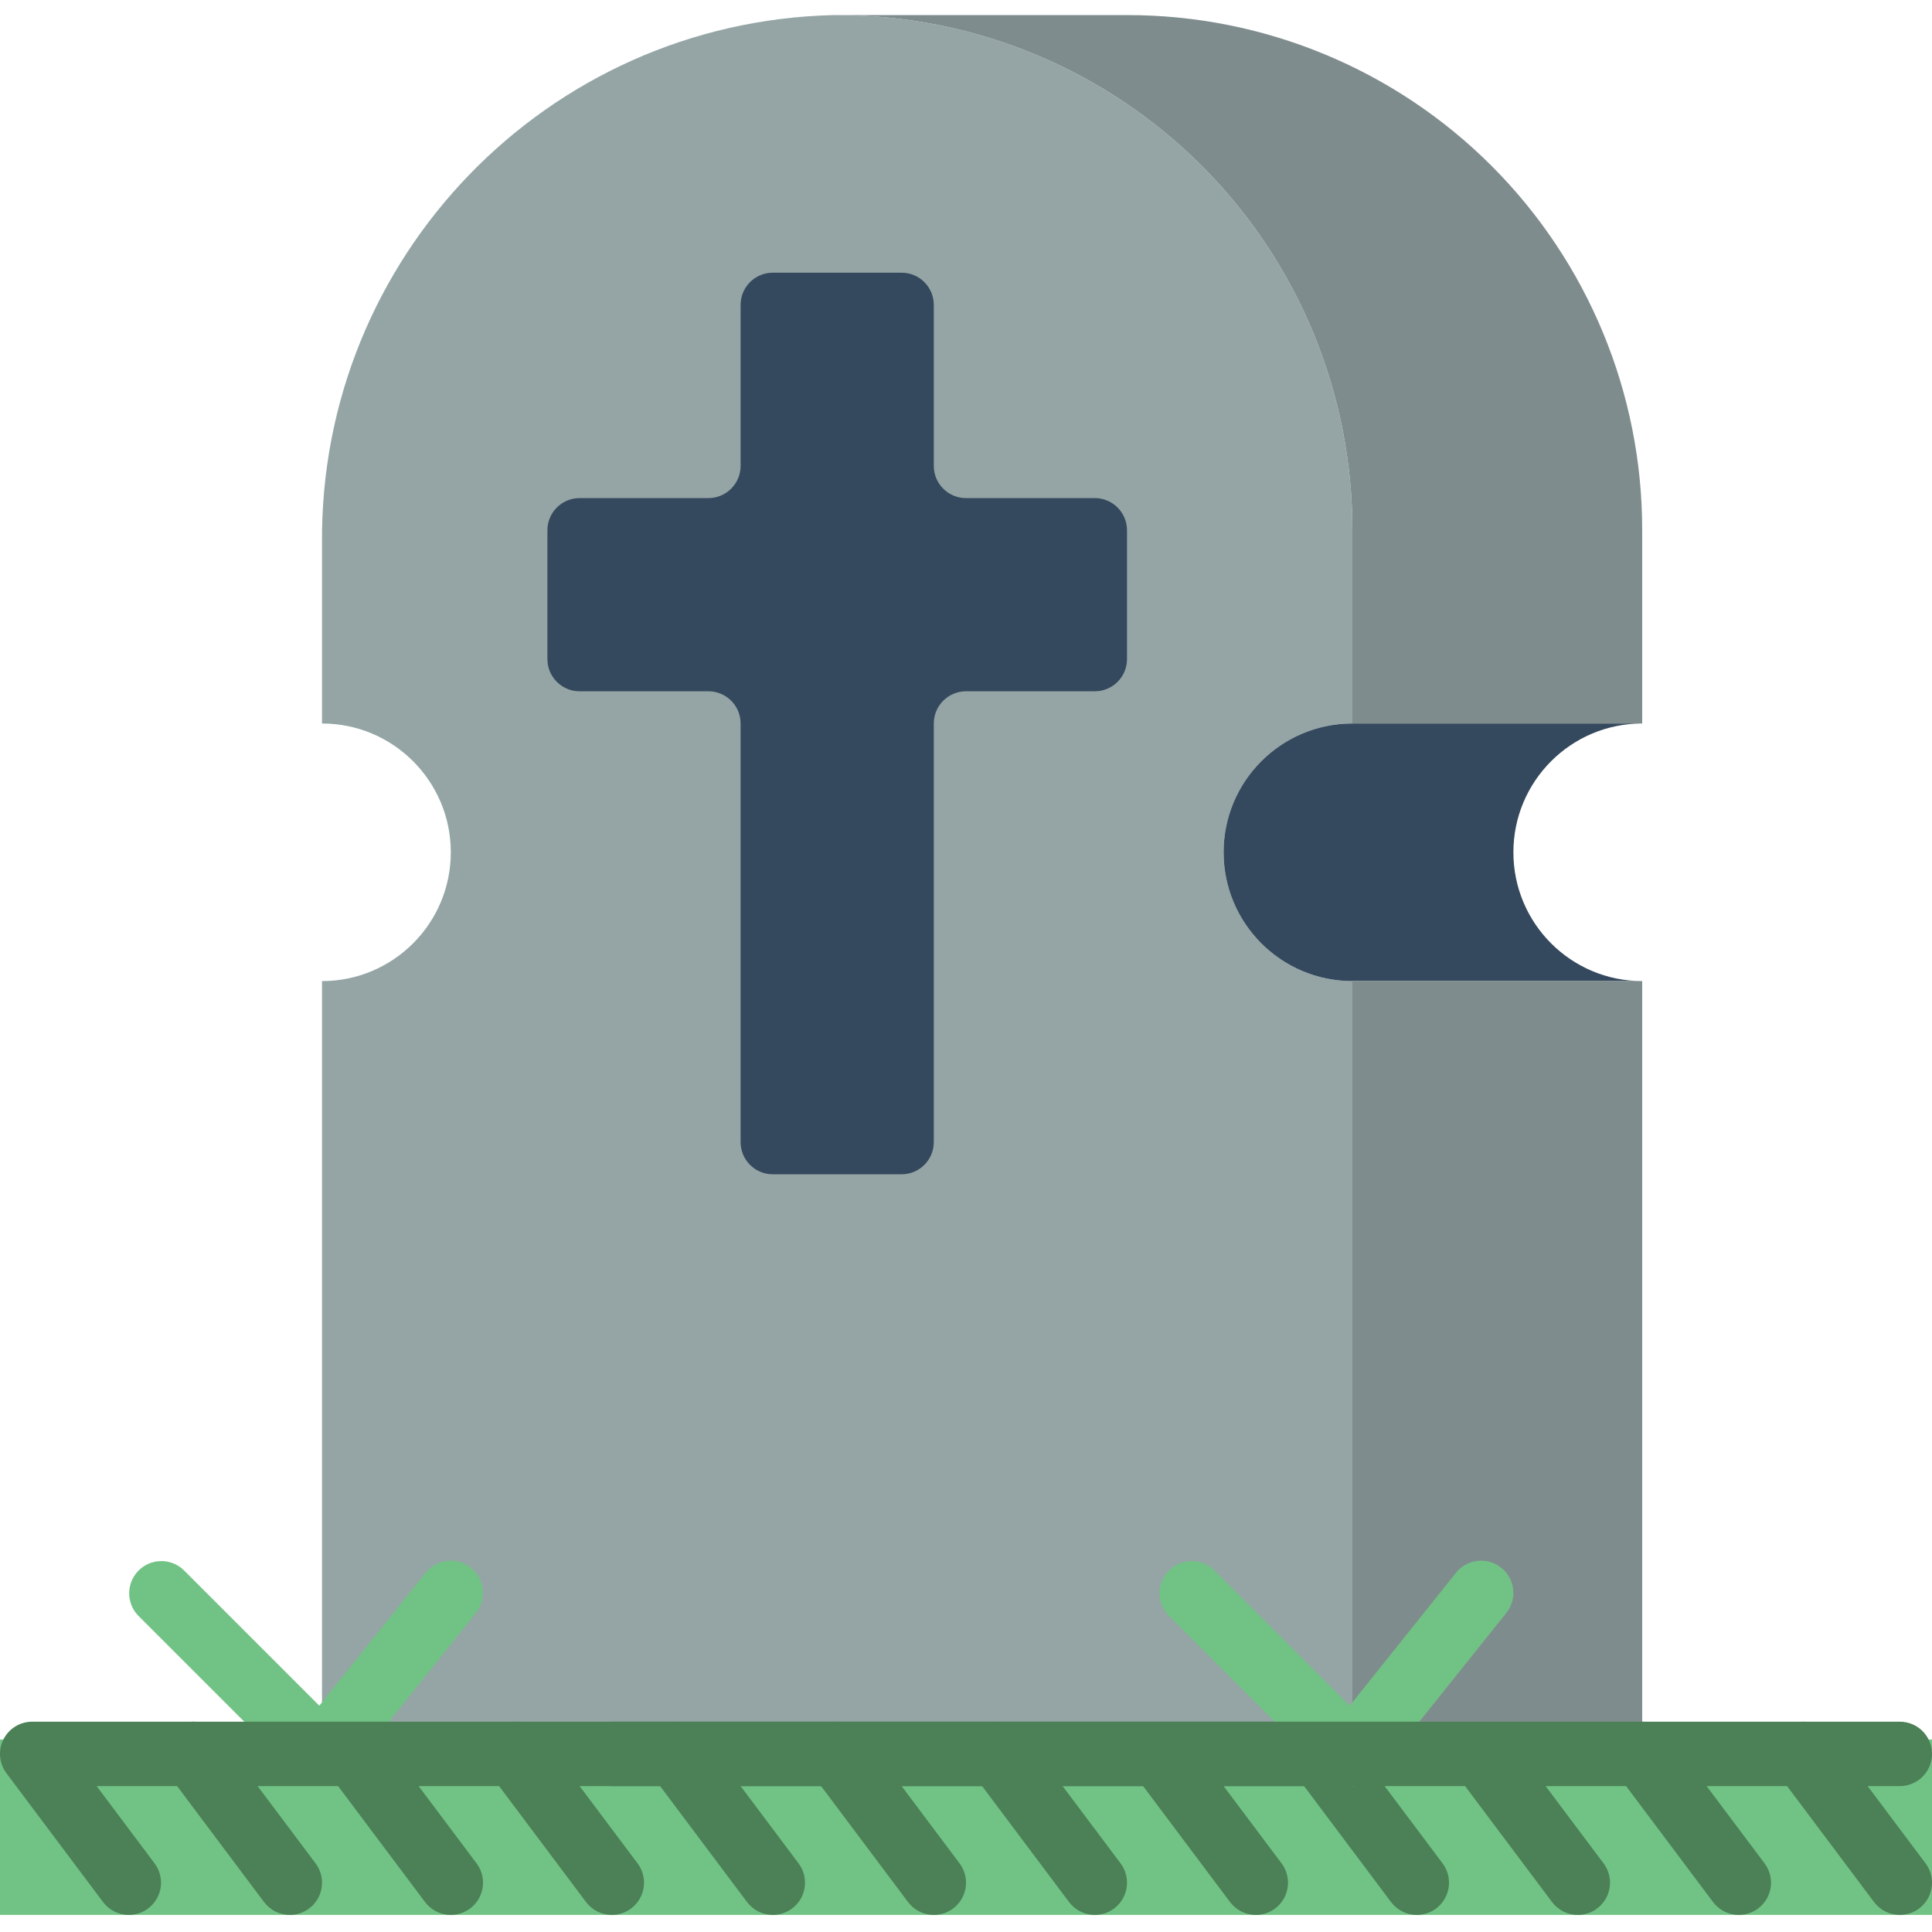
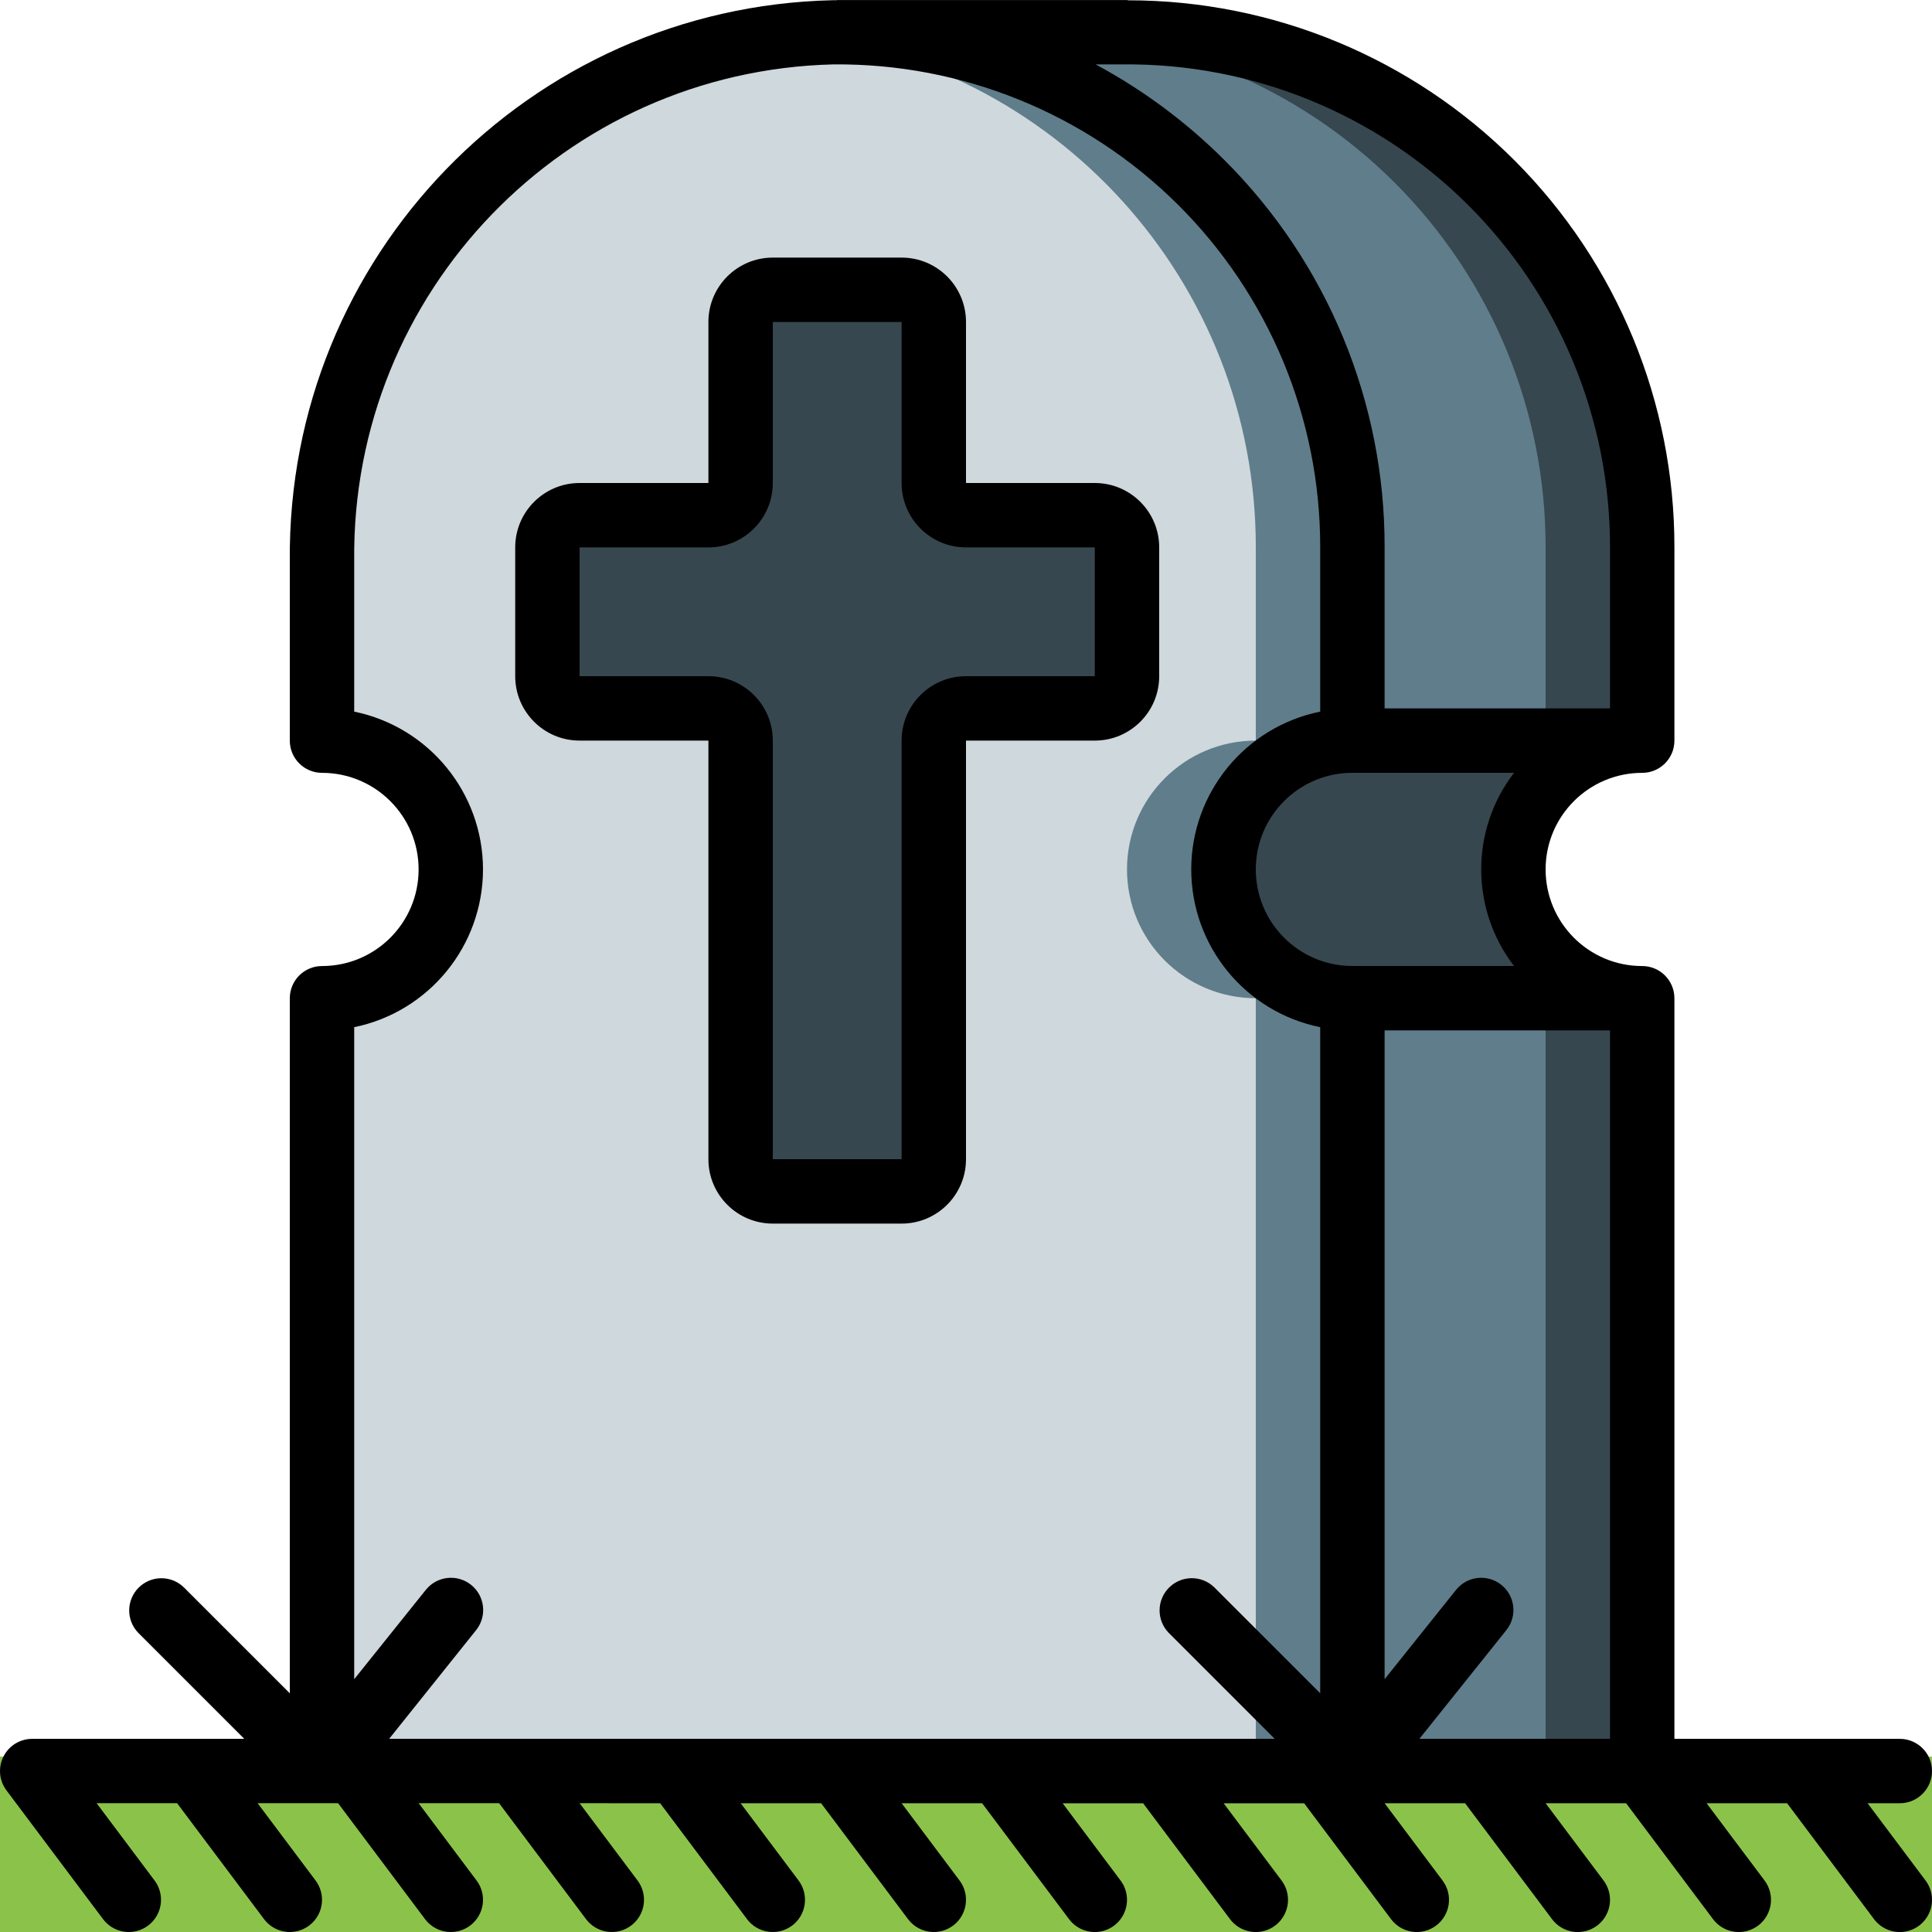
- <svg xmlns="http://www.w3.org/2000/svg" height="512pt" viewBox="0 -4 512 512" width="512pt">
-   <path d="m0 456.984h512v46.484h-512zm0 0" fill="#71c285" />
-   <path d="m324.266 221.867c0 18.852 15.281 34.133 34.133 34.133v204.801h-273.066v-204.801c18.852 0 34.133-15.281 34.133-34.133 0-18.852-15.281-34.133-34.133-34.133v-47.703c-.66-75.82 59.625-138.156 135.426-140.031h1.109c36.227-.047 70.98 14.32 96.598 39.938 25.613 25.613 39.984 60.371 39.934 96.598v51.199c-18.852 0-34.133 15.281-34.133 34.133zm0 0" fill="#95a5a5" />
-   <path d="m435.199 136.535v51.199h-76.801v-51.199c.051-36.227-14.32-70.984-39.934-96.598-25.617-25.617-60.371-39.984-96.598-39.938h76.801c36.223-.047 70.98 14.32 96.594 39.938 25.617 25.613 39.984 60.371 39.938 96.598zm0 0" fill="#7f8c8d" />
-   <path d="m435.199 256h-76.801c-18.852 0-34.133-15.281-34.133-34.133 0-18.852 15.281-34.133 34.133-34.133h76.801c-18.852 0-34.133 15.281-34.133 34.133 0 18.852 15.281 34.133 34.133 34.133zm0 0" fill="#35495e" />
-   <path d="m358.398 256h76.801v204.801h-76.801zm0 0" fill="#7f8c8d" />
-   <g fill="#4c8056">
-     <path d="m358.398 469.332h-196.266c-4.711 0-8.531-3.82-8.531-8.531 0-4.715 3.82-8.535 8.531-8.535h196.266c4.715 0 8.535 3.82 8.535 8.535 0 4.711-3.82 8.531-8.535 8.531zm0 0" />
-     <path d="m76.801 503.469c-2.688 0-5.215-1.266-6.828-3.414l-25.598-34.133c-1.832-2.441-2.219-5.672-1.023-8.473 1.199-2.805 3.801-4.758 6.828-5.121 3.027-.363 6.02.914 7.848 3.352l25.598 34.133c1.941 2.586 2.254 6.047.809 8.938-1.445 2.891-4.402 4.719-7.633 4.719zm0 0" />
-     <path d="m119.465 503.469c-2.684 0-5.215-1.266-6.824-3.414l-25.602-34.133c-2.828-3.773-2.062-9.121 1.707-11.949 3.77-2.828 9.121-2.062 11.949 1.707l25.598 34.133c1.941 2.586 2.25 6.047.805 8.938-1.445 2.891-4.398 4.719-7.633 4.719zm0 0" />
-     <path d="m162.133 503.469c-2.684 0-5.215-1.266-6.824-3.414l-25.602-34.133c-1.828-2.441-2.219-5.672-1.02-8.473 1.195-2.805 3.797-4.758 6.824-5.121 3.027-.363 6.02.914 7.848 3.352l25.602 34.133c1.938 2.586 2.25 6.047.805 8.938s-4.398 4.719-7.633 4.719zm0 0" />
-     <path d="m204.801 503.469c-2.688 0-5.215-1.266-6.828-3.414l-25.598-34.133c-2.828-3.773-2.066-9.121 1.703-11.949 3.773-2.828 9.121-2.062 11.949 1.707l25.598 34.133c1.941 2.586 2.254 6.047.809 8.938-1.445 2.891-4.402 4.719-7.633 4.719zm0 0" />
-     <path d="m247.465 503.469c-2.684 0-5.215-1.266-6.824-3.414l-25.602-34.133c-1.828-2.441-2.219-5.672-1.02-8.473 1.199-2.805 3.801-4.758 6.828-5.121 3.023-.363 6.016.914 7.848 3.352l25.598 34.133c1.941 2.586 2.25 6.047.805 8.938-1.445 2.891-4.398 4.719-7.633 4.719zm0 0" />
-     <path d="m290.133 503.469c-2.684 0-5.215-1.266-6.824-3.414l-25.602-34.133c-2.828-3.773-2.062-9.121 1.707-11.949 3.77-2.828 9.117-2.062 11.945 1.707l25.602 34.133c1.938 2.586 2.25 6.047.805 8.938s-4.398 4.719-7.633 4.719zm0 0" />
-     <path d="m332.801 503.469c-2.688 0-5.215-1.266-6.828-3.414l-25.598-34.133c-2.828-3.773-2.066-9.121 1.703-11.949 3.773-2.828 9.121-2.062 11.949 1.707l25.598 34.133c1.941 2.586 2.254 6.047.809 8.938-1.445 2.891-4.402 4.719-7.633 4.719zm0 0" />
-     <path d="m375.465 503.469c-2.684 0-5.215-1.266-6.824-3.414l-25.602-34.133c-1.828-2.441-2.219-5.672-1.02-8.473 1.199-2.805 3.801-4.758 6.828-5.121 3.023-.363 6.016.914 7.848 3.352l25.598 34.133c1.941 2.586 2.25 6.047.805 8.938-1.445 2.891-4.398 4.719-7.633 4.719zm0 0" />
-     <path d="m418.133 503.469c-2.684 0-5.215-1.266-6.824-3.414l-25.602-34.133c-1.828-2.441-2.219-5.672-1.02-8.473 1.195-2.805 3.797-4.758 6.824-5.121 3.027-.363 6.02.914 7.848 3.352l25.602 34.133c1.938 2.586 2.25 6.047.805 8.938s-4.398 4.719-7.633 4.719zm0 0" />
-     <path d="m460.801 503.469c-2.688 0-5.215-1.266-6.828-3.414l-25.598-34.133c-1.832-2.441-2.219-5.672-1.023-8.473 1.199-2.805 3.801-4.758 6.828-5.121 3.027-.363 6.02.914 7.848 3.352l25.598 34.133c1.941 2.586 2.254 6.047.809 8.938-1.445 2.891-4.402 4.719-7.633 4.719zm0 0" />
-     <path d="m503.465 503.469c-2.684 0-5.215-1.266-6.824-3.414l-25.602-34.133c-2.828-3.773-2.062-9.121 1.707-11.949 3.77-2.828 9.121-2.062 11.949 1.707l25.598 34.133c1.941 2.586 2.25 6.047.805 8.938-1.445 2.891-4.398 4.719-7.633 4.719zm0 0" />
+ <svg xmlns="http://www.w3.org/2000/svg" height="512pt" viewBox="0 0 512 512" width="512pt">
+   <path d="m0 465.52h512v46.48h-512zm0 0" fill="#8bc34a" />
+   <path d="m324.266 230.398c0 18.852 15.285 34.137 34.133 34.137l.004 204.797h-273.07v-204.797c18.852 0 34.137-15.285 34.137-34.137 0-18.852-15.285-34.133-34.137-34.133v-47.699c-.488-71.441 53.145-131.668 124.16-139.438 3.672-.34 7.426-.594 11.266-.594h1.109c36.227-.051 70.98 14.32 96.598 39.934 25.613 25.617 39.984 60.371 39.934 96.598v51.199c-18.848 0-34.133 15.281-34.133 34.133zm0 0" fill="#607d8b" />
+   <path d="m298.668 230.398c0 18.852 15.281 34.137 34.133 34.137v204.797h-247.469v-204.797c18.852 0 34.137-15.285 34.137-34.137 0-18.852-15.285-34.133-34.137-34.133v-47.699c-.488-71.441 53.145-131.668 124.16-139.438 70 6.754 123.391 65.613 123.309 135.938v51.199c-18.852 0-34.133 15.281-34.133 34.133zm0 0" fill="#cfd8dc" />
+   <g fill="#37474f">
+     <path d="m435.199 145.066v51.199h-76.801v-51.199c.051-36.227-14.32-70.98-39.934-96.598-25.617-25.613-60.371-39.984-96.598-39.934h76.801c36.223-.051 70.98 14.32 96.594 39.934 25.617 25.617 39.984 60.371 39.938 96.598zm0 0" />
+     <path d="m435.199 264.535h-76.801c-18.848 0-34.133-15.285-34.133-34.137 0-18.852 15.285-34.133 34.133-34.133h76.801c-18.852 0-34.133 15.281-34.133 34.133 0 18.852 15.281 34.137 34.133 34.137zm0 0" />
+     <path d="m358.398 264.535h76.801v204.797h-76.801zm0 0" />
  </g>
-   <path d="m85.332 469.332c-2.262 0-4.434-.898-6.031-2.5l-42.668-42.664c-3.234-3.348-3.188-8.672.105-11.965 3.289-3.289 8.613-3.336 11.961-.102l35.926 35.926 28.16-35.227c2.945-3.68 8.316-4.277 11.996-1.332 3.684 2.945 4.277 8.316 1.332 12l-34.133 42.664c-1.516 1.895-3.766 3.055-6.188 3.191zm0 0" fill="#71c285" />
-   <path d="m358.398 469.332c-2.262 0-4.43-.898-6.031-2.5l-42.668-42.664c-3.234-3.348-3.188-8.672.105-11.965 3.293-3.289 8.613-3.336 11.961-.102l35.926 35.926 28.16-35.227c1.906-2.383 4.938-3.566 7.953-3.105 3.012.461 5.555 2.492 6.664 5.332 1.109 2.844.617 6.059-1.289 8.441l-34.133 42.664c-1.516 1.895-3.766 3.055-6.188 3.191zm0 0" fill="#71c285" />
-   <path d="m290.133 128h-34.133c-4.711 0-8.535-3.82-8.535-8.531v-42.668c0-4.715-3.82-8.535-8.531-8.535h-34.133c-4.715 0-8.535 3.82-8.535 8.535v42.668c0 4.711-3.82 8.531-8.531 8.531h-34.133c-4.715 0-8.535 3.82-8.535 8.535v34.133c0 4.711 3.82 8.531 8.535 8.531h34.133c4.711 0 8.531 3.82 8.531 8.535v110.934c0 4.711 3.82 8.531 8.535 8.531h34.133c4.711 0 8.531-3.82 8.531-8.531v-110.934c0-4.715 3.824-8.535 8.535-8.535h34.133c4.715 0 8.535-3.82 8.535-8.531v-34.133c0-4.715-3.82-8.535-8.535-8.535zm0 0" fill="#35495e" />
-   <path d="m34.133 503.469c-2.684 0-5.215-1.266-6.824-3.414l-25.602-34.133c-1.941-2.586-2.25-6.047-.805-8.938 1.445-2.891 4.398-4.719 7.633-4.719h494.93c4.715 0 8.535 3.82 8.535 8.535 0 4.711-3.82 8.531-8.535 8.531h-477.863l15.359 20.48c1.938 2.586 2.25 6.047.805 8.938s-4.398 4.719-7.633 4.719zm0 0" fill="#4c8056" />
+   <path d="m409.602 145.066v51.199h-51.203v-51.199c.051-36.227-14.32-70.98-39.934-96.598-25.617-25.613-60.371-39.984-96.598-39.934h51.199c36.227-.051 70.98 14.32 96.598 39.934 25.613 25.617 39.984 60.371 39.938 96.598zm0 0" fill="#607d8b" />
+   <path d="m358.398 264.535h51.203v204.797h-51.203zm0 0" fill="#607d8b" />
+   <path d="m358.398 477.867h-196.266c-4.711 0-8.531-3.82-8.531-8.535 0-4.711 3.82-8.531 8.531-8.531h196.266c4.715 0 8.535 3.82 8.535 8.531 0 4.715-3.82 8.535-8.535 8.535zm0 0" fill="#4c8056" />
+   <path d="m290.133 136.535h-34.133c-4.711 0-8.531-3.824-8.531-8.535v-42.668c0-4.711-3.824-8.531-8.535-8.531h-34.133c-4.715 0-8.535 3.82-8.535 8.531v42.668c0 4.711-3.82 8.535-8.531 8.535h-34.133c-4.715 0-8.535 3.82-8.535 8.531v34.133c0 4.715 3.82 8.535 8.535 8.535h34.133c4.711 0 8.531 3.82 8.531 8.531v110.934c0 4.715 3.82 8.535 8.535 8.535h34.133c4.711 0 8.535-3.82 8.535-8.535v-110.934c0-4.711 3.82-8.531 8.531-8.531h34.133c4.715 0 8.535-3.82 8.535-8.535v-34.133c0-4.711-3.82-8.531-8.535-8.531zm0 0" fill="#37474f" />
+   <path d="m27.309 508.586c1.828 2.441 4.82 3.719 7.848 3.352 3.023-.363 5.629-2.316 6.824-5.117 1.199-2.805.809-6.035-1.02-8.473l-15.359-20.48h21.332l23.039 30.719c1.832 2.441 4.82 3.719 7.848 3.352 3.027-.363 5.629-2.316 6.828-5.117 1.195-2.805.809-6.035-1.02-8.473l-15.363-20.48h21.336l23.039 30.719c1.828 2.441 4.82 3.719 7.848 3.352 3.027-.363 5.629-2.316 6.824-5.117 1.199-2.805.809-6.035-1.02-8.473l-15.359-20.48h21.332l23.043 30.719c2.824 3.77 8.176 4.535 11.945 1.707 3.77-2.828 4.535-8.176 1.707-11.945l-15.359-20.48h21.332l23.039 30.719c2.828 3.77 8.176 4.535 11.949 1.707 3.77-2.828 4.531-8.176 1.707-11.945l-15.363-20.48h21.336l23.039 30.719c2.828 3.77 8.176 4.535 11.945 1.707 3.77-2.828 4.535-8.176 1.707-11.945l-15.359-20.48h21.332l23.043 30.719c1.828 2.441 4.82 3.719 7.848 3.352 3.023-.363 5.629-2.316 6.824-5.117 1.199-2.805.809-6.035-1.02-8.473l-15.359-20.48h21.332l23.039 30.719c1.832 2.441 4.82 3.719 7.848 3.352 3.027-.363 5.629-2.316 6.828-5.117 1.195-2.805.809-6.035-1.02-8.473l-15.363-20.48h21.336l23.039 30.719c2.828 3.77 8.176 4.535 11.945 1.707 3.77-2.828 4.535-8.176 1.707-11.945l-15.359-20.48h21.332l23.043 30.719c1.828 2.441 4.82 3.719 7.848 3.352 3.023-.363 5.629-2.316 6.824-5.117 1.199-2.805.809-6.035-1.02-8.473l-15.359-20.48h21.332l23.039 30.719c2.828 3.77 8.176 4.535 11.949 1.707 3.77-2.828 4.531-8.176 1.707-11.945l-15.363-20.48h21.336l23.039 30.719c1.828 2.441 4.82 3.719 7.848 3.352 3.027-.363 5.629-2.316 6.824-5.117 1.199-2.805.809-6.035-1.02-8.473l-15.359-20.48h8.535c4.711 0 8.531-3.82 8.531-8.535 0-4.711-3.82-8.531-8.531-8.531h-59.734v-196.266c0-4.715-3.82-8.535-8.535-8.535-14.137 0-25.598-11.461-25.598-25.602 0-14.137 11.461-25.598 25.598-25.598 4.715 0 8.535-3.82 8.535-8.535v-51.199c.059-38.43-15.16-75.309-42.312-102.508-27.148-27.195-64-42.484-102.43-42.492-.113-.008-.215-.066-.324-.066h-76.801c-.078 0-.137.043-.215.043-.312 0-.629 0-.953 0-80.512 1.832-144.613 67.996-143.898 148.523v47.699c0 4.715 3.82 8.535 8.531 8.535 14.141 0 25.602 11.461 25.602 25.598 0 14.141-11.461 25.602-25.602 25.602-4.711 0-8.531 3.82-8.531 8.535v184.199l-28.102-28.102c-3.348-3.234-8.668-3.188-11.961.105-3.293 3.289-3.34 8.613-.105 11.961l28.102 28.102h-56.199c-3.234 0-6.188 1.824-7.633 4.715-1.445 2.891-1.133 6.352.805 8.938zm348.848-47.785 23.043-28.801c2.945-3.68 2.348-9.051-1.332-11.996-3.68-2.949-9.051-2.352-12 1.328l-18.934 23.672v-171.938h59.734v187.734zm25.082-204.801h-42.84c-14.137 0-25.598-11.461-25.598-25.602 0-14.137 11.461-25.598 25.598-25.598h42.84c-11.605 15.094-11.605 36.105 0 51.199zm-103.621-238.934c34.145-.328 67 13.02 91.242 37.062 24.242 24.047 37.855 56.793 37.809 90.938v42.668h-59.734v-42.668c.094-38.5-15.184-75.449-42.445-102.641-10.082-10.07-21.582-18.613-34.133-25.359zm-169.617 213.332c-.023-20.266-14.277-37.73-34.133-41.812v-40.02c-.758-71.18 55.805-129.762 126.969-131.5 34.141-.324 66.992 13.023 91.23 37.07 24.238 24.043 37.852 56.789 37.801 90.93v43.52c-19.887 4.039-34.176 21.523-34.176 41.812 0 20.293 14.289 37.777 34.176 41.816v176.52l-28.102-28.102c-3.348-3.234-8.668-3.188-11.961.105-3.293 3.289-3.34 8.613-.105 11.961l28.102 28.102h-234.668l23.043-28.801c2.945-3.68 2.348-9.051-1.332-11.996-3.68-2.949-9.055-2.352-12 1.328l-18.977 23.672v-172.789c19.855-4.082 34.109-21.547 34.133-41.816zm0 0" />
+   <path d="m153.602 196.266h34.133v110.934c0 9.426 7.641 17.066 17.066 17.066h34.133c9.426 0 17.066-7.641 17.066-17.066v-110.934h34.133c9.426 0 17.066-7.641 17.066-17.066v-34.133c0-9.426-7.641-17.066-17.066-17.066h-34.133v-42.668c0-9.426-7.641-17.066-17.066-17.066h-34.133c-9.426 0-17.066 7.641-17.066 17.066v42.668h-34.133c-9.426 0-17.066 7.641-17.066 17.066v34.133c0 9.426 7.641 17.066 17.066 17.066zm0-51.199h34.133c9.426 0 17.066-7.641 17.066-17.066v-42.668h34.133v42.668c0 9.426 7.641 17.066 17.066 17.066h34.133v34.133h-34.133c-9.426 0-17.066 7.641-17.066 17.066v110.934h-34.133v-110.934c0-9.426-7.641-17.066-17.066-17.066h-34.133zm0 0" />
</svg>
